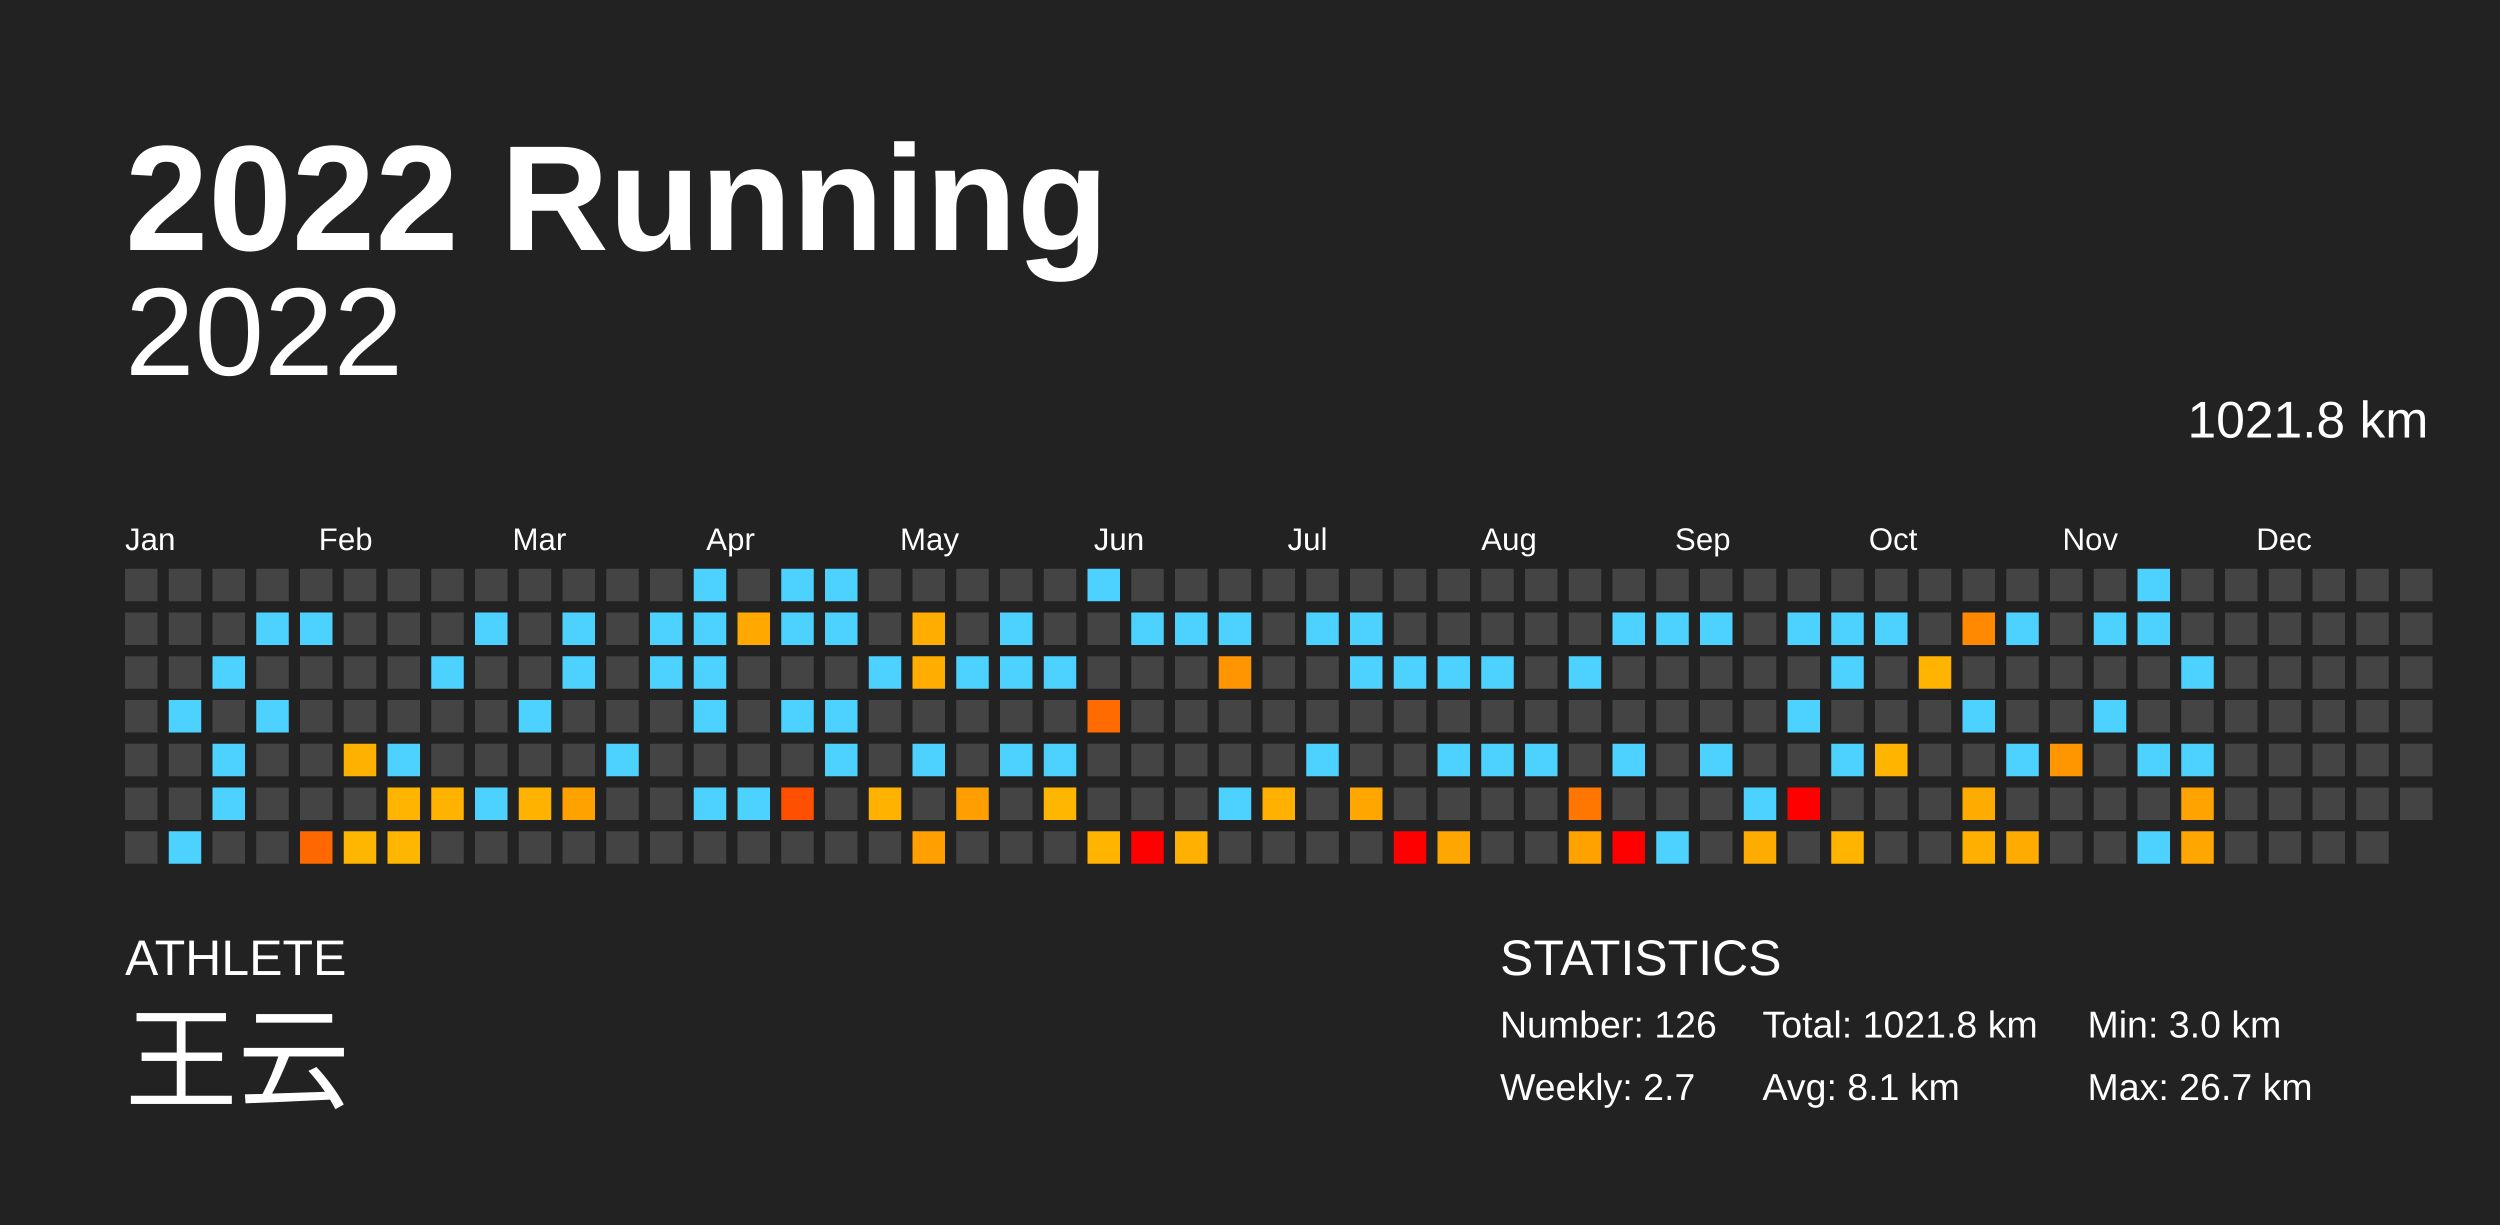
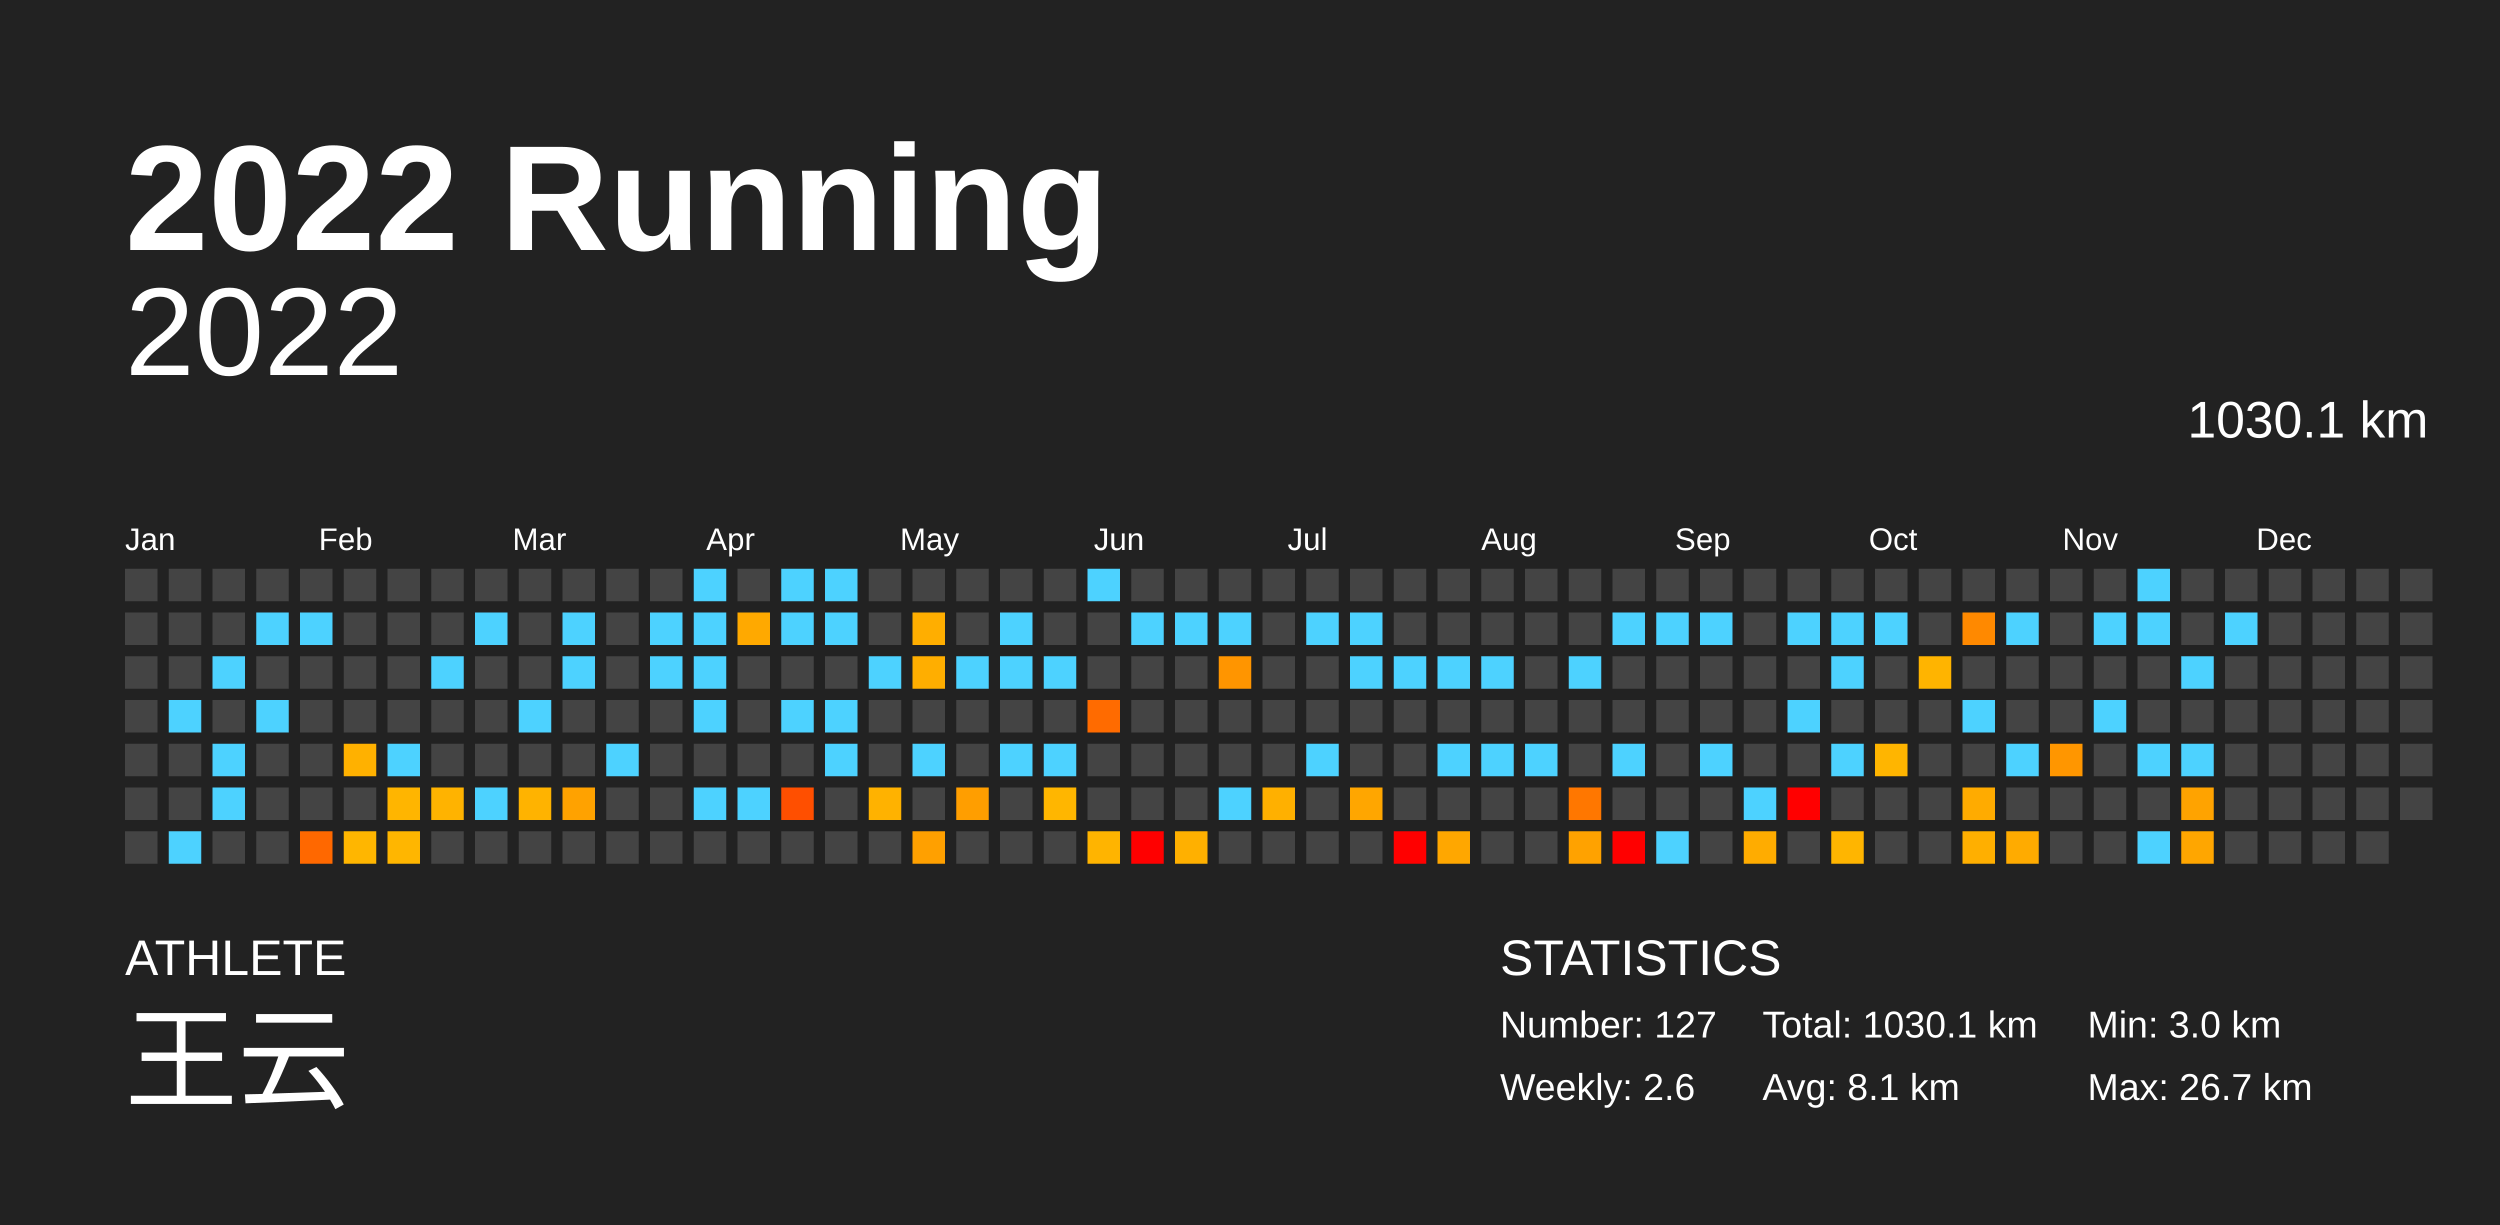
<svg xmlns="http://www.w3.org/2000/svg" baseProfile="full" height="98mm" version="1.1" viewBox="0,0,200,98" width="200mm">
  <defs />
  <rect fill="#222222" height="98" width="200" x="0" y="0" />
  <text fill="#FFFFFF" style="font-size:12px; font-family:Arial; font-weight:bold;" x="10" y="20">2022 Running</text>
  <text fill="#FFFFFF" style="font-size:4px; font-family:Arial" x="10" y="78">ATHLETE</text>
  <text fill="#FFFFFF" style="font-size:9px; font-family:Arial" x="10" y="88">王云</text>
  <text fill="#FFFFFF" style="font-size:4px; font-family:Arial" x="120" y="78">STATISTICS</text>
-   <text fill="#FFFFFF" style="font-size:3px; font-family:Arial" x="120" y="83">Number: 126</text>
-   <text fill="#FFFFFF" style="font-size:3px; font-family:Arial" x="120" y="88">Weekly: 2.7</text>
-   <text fill="#FFFFFF" style="font-size:3px; font-family:Arial" x="141" y="83">Total: 1021.8 km</text>
+   <text fill="#FFFFFF" style="font-size:3px; font-family:Arial" x="120" y="83">Number: 127</text>
+   <text fill="#FFFFFF" style="font-size:3px; font-family:Arial" x="120" y="88">Weekly: 2.6</text>
+   <text fill="#FFFFFF" style="font-size:3px; font-family:Arial" x="141" y="83">Total: 1030.1 km</text>
  <text fill="#FFFFFF" style="font-size:3px; font-family:Arial" x="141" y="88">Avg: 8.1 km</text>
  <text fill="#FFFFFF" style="font-size:3px; font-family:Arial" x="167" y="83">Min: 3.0 km</text>
  <text fill="#FFFFFF" style="font-size:3px; font-family:Arial" x="167" y="88">Max: 26.7 km</text>
  <text alignment-baseline="hanging" fill="#FFFFFF" style="font-size:10.0px; font-family:Arial;" x="10" y="30">2022</text>
-   <text alignment-baseline="hanging" fill="#FFFFFF" style="font-size:4.125px; font-family:Arial;" x="175" y="35">1021.8 km</text>
+   <text alignment-baseline="hanging" fill="#FFFFFF" style="font-size:4.125px; font-family:Arial;" x="175" y="35">1030.1 km</text>
  <text fill="#FFFFFF" style="font-size:2.5px; font-family:Arial" x="10.0" y="44">Jan</text>
  <text fill="#FFFFFF" style="font-size:2.5px; font-family:Arial" x="25.5" y="44">Feb</text>
  <text fill="#FFFFFF" style="font-size:2.5px; font-family:Arial" x="41.0" y="44">Mar</text>
  <text fill="#FFFFFF" style="font-size:2.5px; font-family:Arial" x="56.5" y="44">Apr</text>
  <text fill="#FFFFFF" style="font-size:2.5px; font-family:Arial" x="72.0" y="44">May</text>
  <text fill="#FFFFFF" style="font-size:2.5px; font-family:Arial" x="87.5" y="44">Jun</text>
  <text fill="#FFFFFF" style="font-size:2.5px; font-family:Arial" x="103.0" y="44">Jul</text>
  <text fill="#FFFFFF" style="font-size:2.5px; font-family:Arial" x="118.5" y="44">Aug</text>
  <text fill="#FFFFFF" style="font-size:2.5px; font-family:Arial" x="134.0" y="44">Sep</text>
  <text fill="#FFFFFF" style="font-size:2.5px; font-family:Arial" x="149.5" y="44">Oct</text>
  <text fill="#FFFFFF" style="font-size:2.5px; font-family:Arial" x="165.0" y="44">Nov</text>
  <text fill="#FFFFFF" style="font-size:2.5px; font-family:Arial" x="180.5" y="44">Dec</text>
  <rect fill="#444444" height="2.6" width="2.6" x="10.0" y="45.5" />
  <rect fill="#444444" height="2.6" width="2.6" x="10.0" y="49.0" />
  <rect fill="#444444" height="2.6" width="2.6" x="10.0" y="52.5" />
  <rect fill="#444444" height="2.6" width="2.6" x="10.0" y="56.0" />
  <rect fill="#444444" height="2.6" width="2.6" x="10.0" y="59.5" />
  <rect fill="#444444" height="2.6" width="2.6" x="10.0" y="63.0" />
  <rect fill="#444444" height="2.6" width="2.6" x="10.0" y="66.5" />
  <rect fill="#444444" height="2.6" width="2.6" x="13.5" y="45.5" />
  <rect fill="#444444" height="2.6" width="2.6" x="13.5" y="49.0" />
  <rect fill="#444444" height="2.6" width="2.6" x="13.5" y="52.5" />
  <rect fill="#4dd2ff" height="2.6" width="2.6" x="13.5" y="56.0" />
  <rect fill="#444444" height="2.6" width="2.6" x="13.5" y="59.5" />
  <rect fill="#444444" height="2.6" width="2.6" x="13.5" y="63.0" />
  <rect fill="#4dd2ff" height="2.6" width="2.6" x="13.5" y="66.5" />
  <rect fill="#444444" height="2.6" width="2.6" x="17.0" y="45.5" />
  <rect fill="#444444" height="2.6" width="2.6" x="17.0" y="49.0" />
  <rect fill="#4dd2ff" height="2.6" width="2.6" x="17.0" y="52.5" />
  <rect fill="#444444" height="2.6" width="2.6" x="17.0" y="56.0" />
  <rect fill="#4dd2ff" height="2.6" width="2.6" x="17.0" y="59.5" />
  <rect fill="#4dd2ff" height="2.6" width="2.6" x="17.0" y="63.0" />
  <rect fill="#444444" height="2.6" width="2.6" x="17.0" y="66.5" />
  <rect fill="#444444" height="2.6" width="2.6" x="20.5" y="45.5" />
  <rect fill="#4dd2ff" height="2.6" width="2.6" x="20.5" y="49.0" />
  <rect fill="#444444" height="2.6" width="2.6" x="20.5" y="52.5" />
  <rect fill="#4dd2ff" height="2.6" width="2.6" x="20.5" y="56.0" />
  <rect fill="#444444" height="2.6" width="2.6" x="20.5" y="59.5" />
  <rect fill="#444444" height="2.6" width="2.6" x="20.5" y="63.0" />
  <rect fill="#444444" height="2.6" width="2.6" x="20.5" y="66.5" />
  <rect fill="#444444" height="2.6" width="2.6" x="24.0" y="45.5" />
  <rect fill="#4dd2ff" height="2.6" width="2.6" x="24.0" y="49.0" />
  <rect fill="#444444" height="2.6" width="2.6" x="24.0" y="52.5" />
  <rect fill="#444444" height="2.6" width="2.6" x="24.0" y="56.0" />
  <rect fill="#444444" height="2.6" width="2.6" x="24.0" y="59.5" />
  <rect fill="#444444" height="2.6" width="2.6" x="24.0" y="63.0" />
  <rect fill="#ff6800" height="2.6" width="2.6" x="24.0" y="66.5" />
  <rect fill="#444444" height="2.6" width="2.6" x="27.5" y="45.5" />
  <rect fill="#444444" height="2.6" width="2.6" x="27.5" y="49.0" />
  <rect fill="#444444" height="2.6" width="2.6" x="27.5" y="52.5" />
  <rect fill="#444444" height="2.6" width="2.6" x="27.5" y="56.0" />
  <rect fill="#ffb100" height="2.6" width="2.6" x="27.5" y="59.5" />
  <rect fill="#444444" height="2.6" width="2.6" x="27.5" y="63.0" />
  <rect fill="#ffb600" height="2.6" width="2.6" x="27.5" y="66.5" />
  <rect fill="#444444" height="2.6" width="2.6" x="31.0" y="45.5" />
  <rect fill="#444444" height="2.6" width="2.6" x="31.0" y="49.0" />
  <rect fill="#444444" height="2.6" width="2.6" x="31.0" y="52.5" />
  <rect fill="#444444" height="2.6" width="2.6" x="31.0" y="56.0" />
  <rect fill="#4dd2ff" height="2.6" width="2.6" x="31.0" y="59.5" />
  <rect fill="#ffb500" height="2.6" width="2.6" x="31.0" y="63.0" />
  <rect fill="#ffb600" height="2.6" width="2.6" x="31.0" y="66.5" />
  <rect fill="#444444" height="2.6" width="2.6" x="34.5" y="45.5" />
  <rect fill="#444444" height="2.6" width="2.6" x="34.5" y="49.0" />
  <rect fill="#4dd2ff" height="2.6" width="2.6" x="34.5" y="52.5" />
  <rect fill="#444444" height="2.6" width="2.6" x="34.5" y="56.0" />
  <rect fill="#444444" height="2.6" width="2.6" x="34.5" y="59.5" />
  <rect fill="#ffb300" height="2.6" width="2.6" x="34.5" y="63.0" />
  <rect fill="#444444" height="2.6" width="2.6" x="34.5" y="66.5" />
  <rect fill="#444444" height="2.6" width="2.6" x="38.0" y="45.5" />
  <rect fill="#4dd2ff" height="2.6" width="2.6" x="38.0" y="49.0" />
  <rect fill="#444444" height="2.6" width="2.6" x="38.0" y="52.5" />
  <rect fill="#444444" height="2.6" width="2.6" x="38.0" y="56.0" />
  <rect fill="#444444" height="2.6" width="2.6" x="38.0" y="59.5" />
  <rect fill="#4dd2ff" height="2.6" width="2.6" x="38.0" y="63.0" />
  <rect fill="#444444" height="2.6" width="2.6" x="38.0" y="66.5" />
  <rect fill="#444444" height="2.6" width="2.6" x="41.5" y="45.5" />
  <rect fill="#444444" height="2.6" width="2.6" x="41.5" y="49.0" />
  <rect fill="#444444" height="2.6" width="2.6" x="41.5" y="52.5" />
  <rect fill="#4dd2ff" height="2.6" width="2.6" x="41.5" y="56.0" />
  <rect fill="#444444" height="2.6" width="2.6" x="41.5" y="59.5" />
  <rect fill="#ffb300" height="2.6" width="2.6" x="41.5" y="63.0" />
  <rect fill="#444444" height="2.6" width="2.6" x="41.5" y="66.5" />
  <rect fill="#444444" height="2.6" width="2.6" x="45.0" y="45.5" />
  <rect fill="#4dd2ff" height="2.6" width="2.6" x="45.0" y="49.0" />
  <rect fill="#4dd2ff" height="2.6" width="2.6" x="45.0" y="52.5" />
  <rect fill="#444444" height="2.6" width="2.6" x="45.0" y="56.0" />
  <rect fill="#444444" height="2.6" width="2.6" x="45.0" y="59.5" />
  <rect fill="#ffa200" height="2.6" width="2.6" x="45.0" y="63.0" />
  <rect fill="#444444" height="2.6" width="2.6" x="45.0" y="66.5" />
  <rect fill="#444444" height="2.6" width="2.6" x="48.5" y="45.5" />
  <rect fill="#444444" height="2.6" width="2.6" x="48.5" y="49.0" />
  <rect fill="#444444" height="2.6" width="2.6" x="48.5" y="52.5" />
  <rect fill="#444444" height="2.6" width="2.6" x="48.5" y="56.0" />
  <rect fill="#4dd2ff" height="2.6" width="2.6" x="48.5" y="59.5" />
  <rect fill="#444444" height="2.6" width="2.6" x="48.5" y="63.0" />
  <rect fill="#444444" height="2.6" width="2.6" x="48.5" y="66.5" />
  <rect fill="#444444" height="2.6" width="2.6" x="52.0" y="45.5" />
  <rect fill="#4dd2ff" height="2.6" width="2.6" x="52.0" y="49.0" />
  <rect fill="#4dd2ff" height="2.6" width="2.6" x="52.0" y="52.5" />
  <rect fill="#444444" height="2.6" width="2.6" x="52.0" y="56.0" />
  <rect fill="#444444" height="2.6" width="2.6" x="52.0" y="59.5" />
  <rect fill="#444444" height="2.6" width="2.6" x="52.0" y="63.0" />
  <rect fill="#444444" height="2.6" width="2.6" x="52.0" y="66.5" />
  <rect fill="#4dd2ff" height="2.6" width="2.6" x="55.5" y="45.5" />
  <rect fill="#4dd2ff" height="2.6" width="2.6" x="55.5" y="49.0" />
  <rect fill="#4dd2ff" height="2.6" width="2.6" x="55.5" y="52.5" />
  <rect fill="#4dd2ff" height="2.6" width="2.6" x="55.5" y="56.0" />
  <rect fill="#444444" height="2.6" width="2.6" x="55.5" y="59.5" />
  <rect fill="#4dd2ff" height="2.6" width="2.6" x="55.5" y="63.0" />
  <rect fill="#444444" height="2.6" width="2.6" x="55.5" y="66.5" />
  <rect fill="#444444" height="2.6" width="2.6" x="59.0" y="45.5" />
  <rect fill="#ffa900" height="2.6" width="2.6" x="59.0" y="49.0" />
  <rect fill="#444444" height="2.6" width="2.6" x="59.0" y="52.5" />
  <rect fill="#444444" height="2.6" width="2.6" x="59.0" y="56.0" />
  <rect fill="#444444" height="2.6" width="2.6" x="59.0" y="59.5" />
  <rect fill="#4dd2ff" height="2.6" width="2.6" x="59.0" y="63.0" />
  <rect fill="#444444" height="2.6" width="2.6" x="59.0" y="66.5" />
  <rect fill="#4dd2ff" height="2.6" width="2.6" x="62.5" y="45.5" />
  <rect fill="#4dd2ff" height="2.6" width="2.6" x="62.5" y="49.0" />
  <rect fill="#444444" height="2.6" width="2.6" x="62.5" y="52.5" />
  <rect fill="#4dd2ff" height="2.6" width="2.6" x="62.5" y="56.0" />
  <rect fill="#444444" height="2.6" width="2.6" x="62.5" y="59.5" />
  <rect fill="#ff4f00" height="2.6" width="2.6" x="62.5" y="63.0" />
  <rect fill="#444444" height="2.6" width="2.6" x="62.5" y="66.5" />
  <rect fill="#4dd2ff" height="2.6" width="2.6" x="66.0" y="45.5" />
  <rect fill="#4dd2ff" height="2.6" width="2.6" x="66.0" y="49.0" />
  <rect fill="#444444" height="2.6" width="2.6" x="66.0" y="52.5" />
  <rect fill="#4dd2ff" height="2.6" width="2.6" x="66.0" y="56.0" />
  <rect fill="#4dd2ff" height="2.6" width="2.6" x="66.0" y="59.5" />
  <rect fill="#444444" height="2.6" width="2.6" x="66.0" y="63.0" />
  <rect fill="#444444" height="2.6" width="2.6" x="66.0" y="66.5" />
  <rect fill="#444444" height="2.6" width="2.6" x="69.5" y="45.5" />
  <rect fill="#444444" height="2.6" width="2.6" x="69.5" y="49.0" />
  <rect fill="#4dd2ff" height="2.6" width="2.6" x="69.5" y="52.5" />
  <rect fill="#444444" height="2.6" width="2.6" x="69.5" y="56.0" />
  <rect fill="#444444" height="2.6" width="2.6" x="69.5" y="59.5" />
  <rect fill="#ffb200" height="2.6" width="2.6" x="69.5" y="63.0" />
  <rect fill="#444444" height="2.6" width="2.6" x="69.5" y="66.5" />
  <rect fill="#444444" height="2.6" width="2.6" x="73.0" y="45.5" />
  <rect fill="#ffae00" height="2.6" width="2.6" x="73.0" y="49.0" />
  <rect fill="#ffae00" height="2.6" width="2.6" x="73.0" y="52.5" />
  <rect fill="#444444" height="2.6" width="2.6" x="73.0" y="56.0" />
  <rect fill="#4dd2ff" height="2.6" width="2.6" x="73.0" y="59.5" />
  <rect fill="#444444" height="2.6" width="2.6" x="73.0" y="63.0" />
  <rect fill="#ffa000" height="2.6" width="2.6" x="73.0" y="66.5" />
  <rect fill="#444444" height="2.6" width="2.6" x="76.5" y="45.5" />
  <rect fill="#444444" height="2.6" width="2.6" x="76.5" y="49.0" />
  <rect fill="#4dd2ff" height="2.6" width="2.6" x="76.5" y="52.5" />
  <rect fill="#444444" height="2.6" width="2.6" x="76.5" y="56.0" />
  <rect fill="#444444" height="2.6" width="2.6" x="76.5" y="59.5" />
  <rect fill="#ff9e00" height="2.6" width="2.6" x="76.5" y="63.0" />
  <rect fill="#444444" height="2.6" width="2.6" x="76.5" y="66.5" />
  <rect fill="#444444" height="2.6" width="2.6" x="80.0" y="45.5" />
  <rect fill="#4dd2ff" height="2.6" width="2.6" x="80.0" y="49.0" />
  <rect fill="#4dd2ff" height="2.6" width="2.6" x="80.0" y="52.5" />
  <rect fill="#444444" height="2.6" width="2.6" x="80.0" y="56.0" />
  <rect fill="#4dd2ff" height="2.6" width="2.6" x="80.0" y="59.5" />
  <rect fill="#444444" height="2.6" width="2.6" x="80.0" y="63.0" />
  <rect fill="#444444" height="2.6" width="2.6" x="80.0" y="66.5" />
  <rect fill="#444444" height="2.6" width="2.6" x="83.5" y="45.5" />
  <rect fill="#444444" height="2.6" width="2.6" x="83.5" y="49.0" />
  <rect fill="#4dd2ff" height="2.6" width="2.6" x="83.5" y="52.5" />
  <rect fill="#444444" height="2.6" width="2.6" x="83.5" y="56.0" />
  <rect fill="#4dd2ff" height="2.6" width="2.6" x="83.5" y="59.5" />
  <rect fill="#ffb600" height="2.6" width="2.6" x="83.5" y="63.0" />
  <rect fill="#444444" height="2.6" width="2.6" x="83.5" y="66.5" />
  <rect fill="#4dd2ff" height="2.6" width="2.6" x="87.0" y="45.5" />
  <rect fill="#444444" height="2.6" width="2.6" x="87.0" y="49.0" />
  <rect fill="#444444" height="2.6" width="2.6" x="87.0" y="52.5" />
  <rect fill="#ff6b00" height="2.6" width="2.6" x="87.0" y="56.0" />
  <rect fill="#444444" height="2.6" width="2.6" x="87.0" y="59.5" />
  <rect fill="#444444" height="2.6" width="2.6" x="87.0" y="63.0" />
  <rect fill="#ffb400" height="2.6" width="2.6" x="87.0" y="66.5" />
  <rect fill="#444444" height="2.6" width="2.6" x="90.5" y="45.5" />
  <rect fill="#4dd2ff" height="2.6" width="2.6" x="90.5" y="49.0" />
  <rect fill="#444444" height="2.6" width="2.6" x="90.5" y="52.5" />
  <rect fill="#444444" height="2.6" width="2.6" x="90.5" y="56.0" />
  <rect fill="#444444" height="2.6" width="2.6" x="90.5" y="59.5" />
  <rect fill="#444444" height="2.6" width="2.6" x="90.5" y="63.0" />
  <rect fill="red" height="2.6" width="2.6" x="90.5" y="66.5" />
  <rect fill="#444444" height="2.6" width="2.6" x="94.0" y="45.5" />
  <rect fill="#4dd2ff" height="2.6" width="2.6" x="94.0" y="49.0" />
  <rect fill="#444444" height="2.6" width="2.6" x="94.0" y="52.5" />
  <rect fill="#444444" height="2.6" width="2.6" x="94.0" y="56.0" />
  <rect fill="#444444" height="2.6" width="2.6" x="94.0" y="59.5" />
  <rect fill="#444444" height="2.6" width="2.6" x="94.0" y="63.0" />
  <rect fill="#ffb000" height="2.6" width="2.6" x="94.0" y="66.5" />
  <rect fill="#444444" height="2.6" width="2.6" x="97.5" y="45.5" />
  <rect fill="#4dd2ff" height="2.6" width="2.6" x="97.5" y="49.0" />
  <rect fill="#ff9500" height="2.6" width="2.6" x="97.5" y="52.5" />
  <rect fill="#444444" height="2.6" width="2.6" x="97.5" y="56.0" />
  <rect fill="#444444" height="2.6" width="2.6" x="97.5" y="59.5" />
  <rect fill="#4dd2ff" height="2.6" width="2.6" x="97.5" y="63.0" />
  <rect fill="#444444" height="2.6" width="2.6" x="97.5" y="66.5" />
  <rect fill="#444444" height="2.6" width="2.6" x="101.0" y="45.5" />
  <rect fill="#444444" height="2.6" width="2.6" x="101.0" y="49.0" />
  <rect fill="#444444" height="2.6" width="2.6" x="101.0" y="52.5" />
  <rect fill="#444444" height="2.6" width="2.6" x="101.0" y="56.0" />
  <rect fill="#444444" height="2.6" width="2.6" x="101.0" y="59.5" />
  <rect fill="#ffb000" height="2.6" width="2.6" x="101.0" y="63.0" />
  <rect fill="#444444" height="2.6" width="2.6" x="101.0" y="66.5" />
  <rect fill="#444444" height="2.6" width="2.6" x="104.5" y="45.5" />
  <rect fill="#4dd2ff" height="2.6" width="2.6" x="104.5" y="49.0" />
  <rect fill="#444444" height="2.6" width="2.6" x="104.5" y="52.5" />
  <rect fill="#444444" height="2.6" width="2.6" x="104.5" y="56.0" />
  <rect fill="#4dd2ff" height="2.6" width="2.6" x="104.5" y="59.5" />
  <rect fill="#444444" height="2.6" width="2.6" x="104.5" y="63.0" />
  <rect fill="#444444" height="2.6" width="2.6" x="104.5" y="66.5" />
  <rect fill="#444444" height="2.6" width="2.6" x="108.0" y="45.5" />
  <rect fill="#4dd2ff" height="2.6" width="2.6" x="108.0" y="49.0" />
  <rect fill="#4dd2ff" height="2.6" width="2.6" x="108.0" y="52.5" />
  <rect fill="#444444" height="2.6" width="2.6" x="108.0" y="56.0" />
  <rect fill="#444444" height="2.6" width="2.6" x="108.0" y="59.5" />
  <rect fill="#ffa600" height="2.6" width="2.6" x="108.0" y="63.0" />
  <rect fill="#444444" height="2.6" width="2.6" x="108.0" y="66.5" />
  <rect fill="#444444" height="2.6" width="2.6" x="111.5" y="45.5" />
  <rect fill="#444444" height="2.6" width="2.6" x="111.5" y="49.0" />
  <rect fill="#4dd2ff" height="2.6" width="2.6" x="111.5" y="52.5" />
  <rect fill="#444444" height="2.6" width="2.6" x="111.5" y="56.0" />
  <rect fill="#444444" height="2.6" width="2.6" x="111.5" y="59.5" />
  <rect fill="#444444" height="2.6" width="2.6" x="111.5" y="63.0" />
  <rect fill="red" height="2.6" width="2.6" x="111.5" y="66.5" />
  <rect fill="#444444" height="2.6" width="2.6" x="115.0" y="45.5" />
  <rect fill="#444444" height="2.6" width="2.6" x="115.0" y="49.0" />
  <rect fill="#4dd2ff" height="2.6" width="2.6" x="115.0" y="52.5" />
  <rect fill="#444444" height="2.6" width="2.6" x="115.0" y="56.0" />
  <rect fill="#4dd2ff" height="2.6" width="2.6" x="115.0" y="59.5" />
  <rect fill="#444444" height="2.6" width="2.6" x="115.0" y="63.0" />
  <rect fill="#ffa700" height="2.6" width="2.6" x="115.0" y="66.5" />
  <rect fill="#444444" height="2.6" width="2.6" x="118.5" y="45.5" />
  <rect fill="#444444" height="2.6" width="2.6" x="118.5" y="49.0" />
  <rect fill="#4dd2ff" height="2.6" width="2.6" x="118.5" y="52.5" />
  <rect fill="#444444" height="2.6" width="2.6" x="118.5" y="56.0" />
  <rect fill="#4dd2ff" height="2.6" width="2.6" x="118.5" y="59.5" />
  <rect fill="#444444" height="2.6" width="2.6" x="118.5" y="63.0" />
  <rect fill="#444444" height="2.6" width="2.6" x="118.5" y="66.5" />
  <rect fill="#444444" height="2.6" width="2.6" x="122.0" y="45.5" />
  <rect fill="#444444" height="2.6" width="2.6" x="122.0" y="49.0" />
  <rect fill="#444444" height="2.6" width="2.6" x="122.0" y="52.5" />
  <rect fill="#444444" height="2.6" width="2.6" x="122.0" y="56.0" />
  <rect fill="#4dd2ff" height="2.6" width="2.6" x="122.0" y="59.5" />
  <rect fill="#444444" height="2.6" width="2.6" x="122.0" y="63.0" />
  <rect fill="#444444" height="2.6" width="2.6" x="122.0" y="66.5" />
  <rect fill="#444444" height="2.6" width="2.6" x="125.5" y="45.5" />
  <rect fill="#444444" height="2.6" width="2.6" x="125.5" y="49.0" />
  <rect fill="#4dd2ff" height="2.6" width="2.6" x="125.5" y="52.5" />
  <rect fill="#444444" height="2.6" width="2.6" x="125.5" y="56.0" />
  <rect fill="#444444" height="2.6" width="2.6" x="125.5" y="59.5" />
  <rect fill="#ff7700" height="2.6" width="2.6" x="125.5" y="63.0" />
  <rect fill="#ffa200" height="2.6" width="2.6" x="125.5" y="66.5" />
  <rect fill="#444444" height="2.6" width="2.6" x="129.0" y="45.5" />
  <rect fill="#4dd2ff" height="2.6" width="2.6" x="129.0" y="49.0" />
  <rect fill="#444444" height="2.6" width="2.6" x="129.0" y="52.5" />
  <rect fill="#444444" height="2.6" width="2.6" x="129.0" y="56.0" />
  <rect fill="#4dd2ff" height="2.6" width="2.6" x="129.0" y="59.5" />
  <rect fill="#444444" height="2.6" width="2.6" x="129.0" y="63.0" />
  <rect fill="red" height="2.6" width="2.6" x="129.0" y="66.5" />
  <rect fill="#444444" height="2.6" width="2.6" x="132.5" y="45.5" />
  <rect fill="#4dd2ff" height="2.6" width="2.6" x="132.5" y="49.0" />
  <rect fill="#444444" height="2.6" width="2.6" x="132.5" y="52.5" />
  <rect fill="#444444" height="2.6" width="2.6" x="132.5" y="56.0" />
  <rect fill="#444444" height="2.6" width="2.6" x="132.5" y="59.5" />
  <rect fill="#444444" height="2.6" width="2.6" x="132.5" y="63.0" />
  <rect fill="#4dd2ff" height="2.6" width="2.6" x="132.5" y="66.5" />
  <rect fill="#444444" height="2.6" width="2.6" x="136.0" y="45.5" />
  <rect fill="#4dd2ff" height="2.6" width="2.6" x="136.0" y="49.0" />
  <rect fill="#444444" height="2.6" width="2.6" x="136.0" y="52.5" />
  <rect fill="#444444" height="2.6" width="2.6" x="136.0" y="56.0" />
  <rect fill="#4dd2ff" height="2.6" width="2.6" x="136.0" y="59.5" />
  <rect fill="#444444" height="2.6" width="2.6" x="136.0" y="63.0" />
  <rect fill="#444444" height="2.6" width="2.6" x="136.0" y="66.5" />
  <rect fill="#444444" height="2.6" width="2.6" x="139.5" y="45.5" />
  <rect fill="#444444" height="2.6" width="2.6" x="139.5" y="49.0" />
  <rect fill="#444444" height="2.6" width="2.6" x="139.5" y="52.5" />
  <rect fill="#444444" height="2.6" width="2.6" x="139.5" y="56.0" />
  <rect fill="#444444" height="2.6" width="2.6" x="139.5" y="59.5" />
  <rect fill="#4dd2ff" height="2.6" width="2.6" x="139.5" y="63.0" />
  <rect fill="#ffac00" height="2.6" width="2.6" x="139.5" y="66.5" />
  <rect fill="#444444" height="2.6" width="2.6" x="143.0" y="45.5" />
  <rect fill="#4dd2ff" height="2.6" width="2.6" x="143.0" y="49.0" />
  <rect fill="#444444" height="2.6" width="2.6" x="143.0" y="52.5" />
  <rect fill="#4dd2ff" height="2.6" width="2.6" x="143.0" y="56.0" />
  <rect fill="#444444" height="2.6" width="2.6" x="143.0" y="59.5" />
  <rect fill="red" height="2.6" width="2.6" x="143.0" y="63.0" />
  <rect fill="#444444" height="2.6" width="2.6" x="143.0" y="66.5" />
  <rect fill="#444444" height="2.6" width="2.6" x="146.5" y="45.5" />
  <rect fill="#4dd2ff" height="2.6" width="2.6" x="146.5" y="49.0" />
  <rect fill="#4dd2ff" height="2.6" width="2.6" x="146.5" y="52.5" />
  <rect fill="#444444" height="2.6" width="2.6" x="146.5" y="56.0" />
  <rect fill="#4dd2ff" height="2.6" width="2.6" x="146.5" y="59.5" />
  <rect fill="#444444" height="2.6" width="2.6" x="146.5" y="63.0" />
  <rect fill="#ffb500" height="2.6" width="2.6" x="146.5" y="66.5" />
  <rect fill="#444444" height="2.6" width="2.6" x="150.0" y="45.5" />
  <rect fill="#4dd2ff" height="2.6" width="2.6" x="150.0" y="49.0" />
  <rect fill="#444444" height="2.6" width="2.6" x="150.0" y="52.5" />
  <rect fill="#444444" height="2.6" width="2.6" x="150.0" y="56.0" />
  <rect fill="#ffb500" height="2.6" width="2.6" x="150.0" y="59.5" />
  <rect fill="#444444" height="2.6" width="2.6" x="150.0" y="63.0" />
  <rect fill="#444444" height="2.6" width="2.6" x="150.0" y="66.5" />
  <rect fill="#444444" height="2.6" width="2.6" x="153.5" y="45.5" />
  <rect fill="#444444" height="2.6" width="2.6" x="153.5" y="49.0" />
  <rect fill="#ffb400" height="2.6" width="2.6" x="153.5" y="52.5" />
  <rect fill="#444444" height="2.6" width="2.6" x="153.5" y="56.0" />
  <rect fill="#444444" height="2.6" width="2.6" x="153.5" y="59.5" />
  <rect fill="#444444" height="2.6" width="2.6" x="153.5" y="63.0" />
  <rect fill="#444444" height="2.6" width="2.6" x="153.5" y="66.5" />
  <rect fill="#444444" height="2.6" width="2.6" x="157.0" y="45.5" />
  <rect fill="#ff8900" height="2.6" width="2.6" x="157.0" y="49.0" />
  <rect fill="#444444" height="2.6" width="2.6" x="157.0" y="52.5" />
  <rect fill="#4dd2ff" height="2.6" width="2.6" x="157.0" y="56.0" />
  <rect fill="#444444" height="2.6" width="2.6" x="157.0" y="59.5" />
  <rect fill="#ffab00" height="2.6" width="2.6" x="157.0" y="63.0" />
  <rect fill="#ffaf00" height="2.6" width="2.6" x="157.0" y="66.5" />
  <rect fill="#444444" height="2.6" width="2.6" x="160.5" y="45.5" />
  <rect fill="#4dd2ff" height="2.6" width="2.6" x="160.5" y="49.0" />
  <rect fill="#444444" height="2.6" width="2.6" x="160.5" y="52.5" />
  <rect fill="#444444" height="2.6" width="2.6" x="160.5" y="56.0" />
  <rect fill="#4dd2ff" height="2.6" width="2.6" x="160.5" y="59.5" />
  <rect fill="#444444" height="2.6" width="2.6" x="160.5" y="63.0" />
  <rect fill="#ffab00" height="2.6" width="2.6" x="160.5" y="66.5" />
  <rect fill="#444444" height="2.6" width="2.6" x="164.0" y="45.5" />
  <rect fill="#444444" height="2.6" width="2.6" x="164.0" y="49.0" />
  <rect fill="#444444" height="2.6" width="2.6" x="164.0" y="52.5" />
  <rect fill="#444444" height="2.6" width="2.6" x="164.0" y="56.0" />
  <rect fill="#ff9600" height="2.6" width="2.6" x="164.0" y="59.5" />
  <rect fill="#444444" height="2.6" width="2.6" x="164.0" y="63.0" />
  <rect fill="#444444" height="2.6" width="2.6" x="164.0" y="66.5" />
  <rect fill="#444444" height="2.6" width="2.6" x="167.5" y="45.5" />
  <rect fill="#4dd2ff" height="2.6" width="2.6" x="167.5" y="49.0" />
  <rect fill="#444444" height="2.6" width="2.6" x="167.5" y="52.5" />
  <rect fill="#4dd2ff" height="2.6" width="2.6" x="167.5" y="56.0" />
  <rect fill="#444444" height="2.6" width="2.6" x="167.5" y="59.5" />
  <rect fill="#444444" height="2.6" width="2.6" x="167.5" y="63.0" />
  <rect fill="#444444" height="2.6" width="2.6" x="167.5" y="66.5" />
  <rect fill="#4dd2ff" height="2.6" width="2.6" x="171.0" y="45.5" />
  <rect fill="#4dd2ff" height="2.6" width="2.6" x="171.0" y="49.0" />
  <rect fill="#444444" height="2.6" width="2.6" x="171.0" y="52.5" />
  <rect fill="#444444" height="2.6" width="2.6" x="171.0" y="56.0" />
  <rect fill="#4dd2ff" height="2.6" width="2.6" x="171.0" y="59.5" />
  <rect fill="#444444" height="2.6" width="2.6" x="171.0" y="63.0" />
  <rect fill="#4dd2ff" height="2.6" width="2.6" x="171.0" y="66.5" />
  <rect fill="#444444" height="2.6" width="2.6" x="174.5" y="45.5" />
  <rect fill="#444444" height="2.6" width="2.6" x="174.5" y="49.0" />
  <rect fill="#4dd2ff" height="2.6" width="2.6" x="174.5" y="52.5" />
  <rect fill="#444444" height="2.6" width="2.6" x="174.5" y="56.0" />
  <rect fill="#4dd2ff" height="2.6" width="2.6" x="174.5" y="59.5" />
  <rect fill="#ffa300" height="2.6" width="2.6" x="174.5" y="63.0" />
  <rect fill="#ffa600" height="2.6" width="2.6" x="174.5" y="66.5" />
  <rect fill="#444444" height="2.6" width="2.6" x="178.0" y="45.5" />
-   <rect fill="#444444" height="2.6" width="2.6" x="178.0" y="49.0" />
+   <rect fill="#4dd2ff" height="2.6" width="2.6" x="178.0" y="49.0" />
  <rect fill="#444444" height="2.6" width="2.6" x="178.0" y="52.5" />
  <rect fill="#444444" height="2.6" width="2.6" x="178.0" y="56.0" />
  <rect fill="#444444" height="2.6" width="2.6" x="178.0" y="59.5" />
  <rect fill="#444444" height="2.6" width="2.6" x="178.0" y="63.0" />
  <rect fill="#444444" height="2.6" width="2.6" x="178.0" y="66.5" />
  <rect fill="#444444" height="2.6" width="2.6" x="181.5" y="45.5" />
  <rect fill="#444444" height="2.6" width="2.6" x="181.5" y="49.0" />
  <rect fill="#444444" height="2.6" width="2.6" x="181.5" y="52.5" />
  <rect fill="#444444" height="2.6" width="2.6" x="181.5" y="56.0" />
  <rect fill="#444444" height="2.6" width="2.6" x="181.5" y="59.5" />
  <rect fill="#444444" height="2.6" width="2.6" x="181.5" y="63.0" />
  <rect fill="#444444" height="2.6" width="2.6" x="181.5" y="66.5" />
  <rect fill="#444444" height="2.6" width="2.6" x="185.0" y="45.5" />
  <rect fill="#444444" height="2.6" width="2.6" x="185.0" y="49.0" />
  <rect fill="#444444" height="2.6" width="2.6" x="185.0" y="52.5" />
  <rect fill="#444444" height="2.6" width="2.6" x="185.0" y="56.0" />
  <rect fill="#444444" height="2.6" width="2.6" x="185.0" y="59.5" />
  <rect fill="#444444" height="2.6" width="2.6" x="185.0" y="63.0" />
  <rect fill="#444444" height="2.6" width="2.6" x="185.0" y="66.5" />
  <rect fill="#444444" height="2.6" width="2.6" x="188.5" y="45.5" />
  <rect fill="#444444" height="2.6" width="2.6" x="188.5" y="49.0" />
  <rect fill="#444444" height="2.6" width="2.6" x="188.5" y="52.5" />
  <rect fill="#444444" height="2.6" width="2.6" x="188.5" y="56.0" />
  <rect fill="#444444" height="2.6" width="2.6" x="188.5" y="59.5" />
  <rect fill="#444444" height="2.6" width="2.6" x="188.5" y="63.0" />
  <rect fill="#444444" height="2.6" width="2.6" x="188.5" y="66.5" />
  <rect fill="#444444" height="2.6" width="2.6" x="192.0" y="45.5" />
  <rect fill="#444444" height="2.6" width="2.6" x="192.0" y="49.0" />
  <rect fill="#444444" height="2.6" width="2.6" x="192.0" y="52.5" />
  <rect fill="#444444" height="2.6" width="2.6" x="192.0" y="56.0" />
  <rect fill="#444444" height="2.6" width="2.6" x="192.0" y="59.5" />
  <rect fill="#444444" height="2.6" width="2.6" x="192.0" y="63.0" />
</svg>
